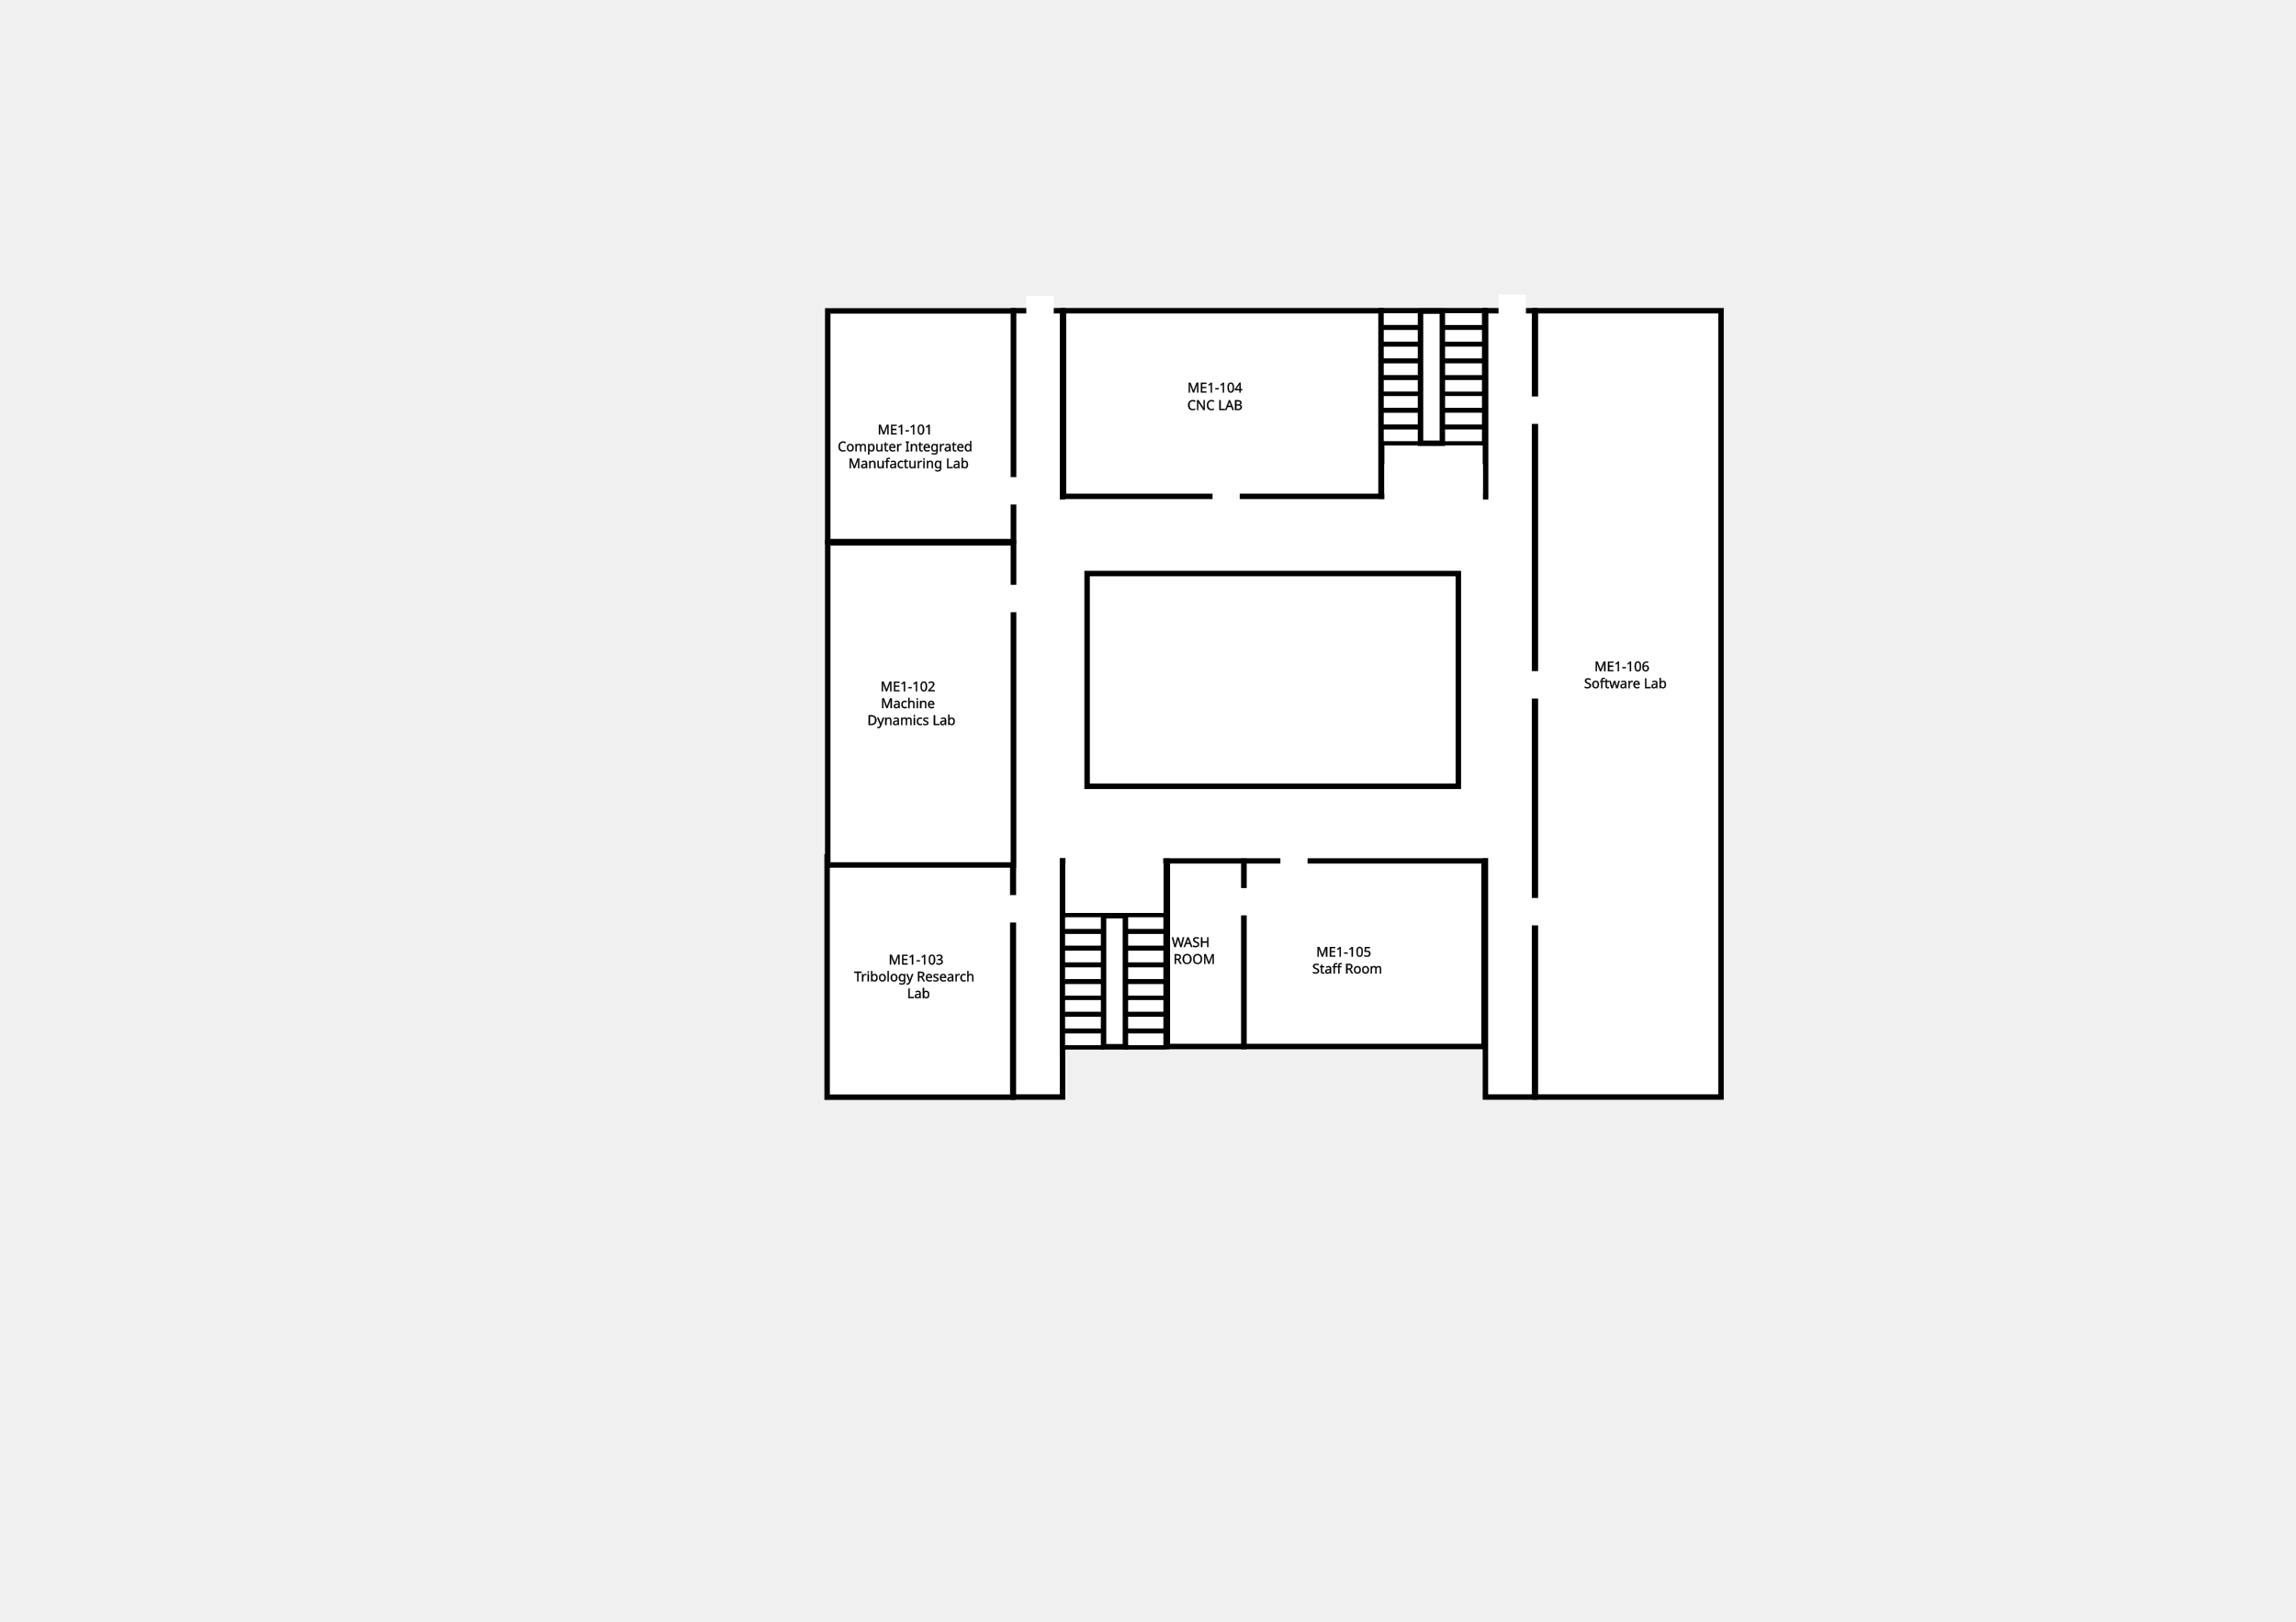
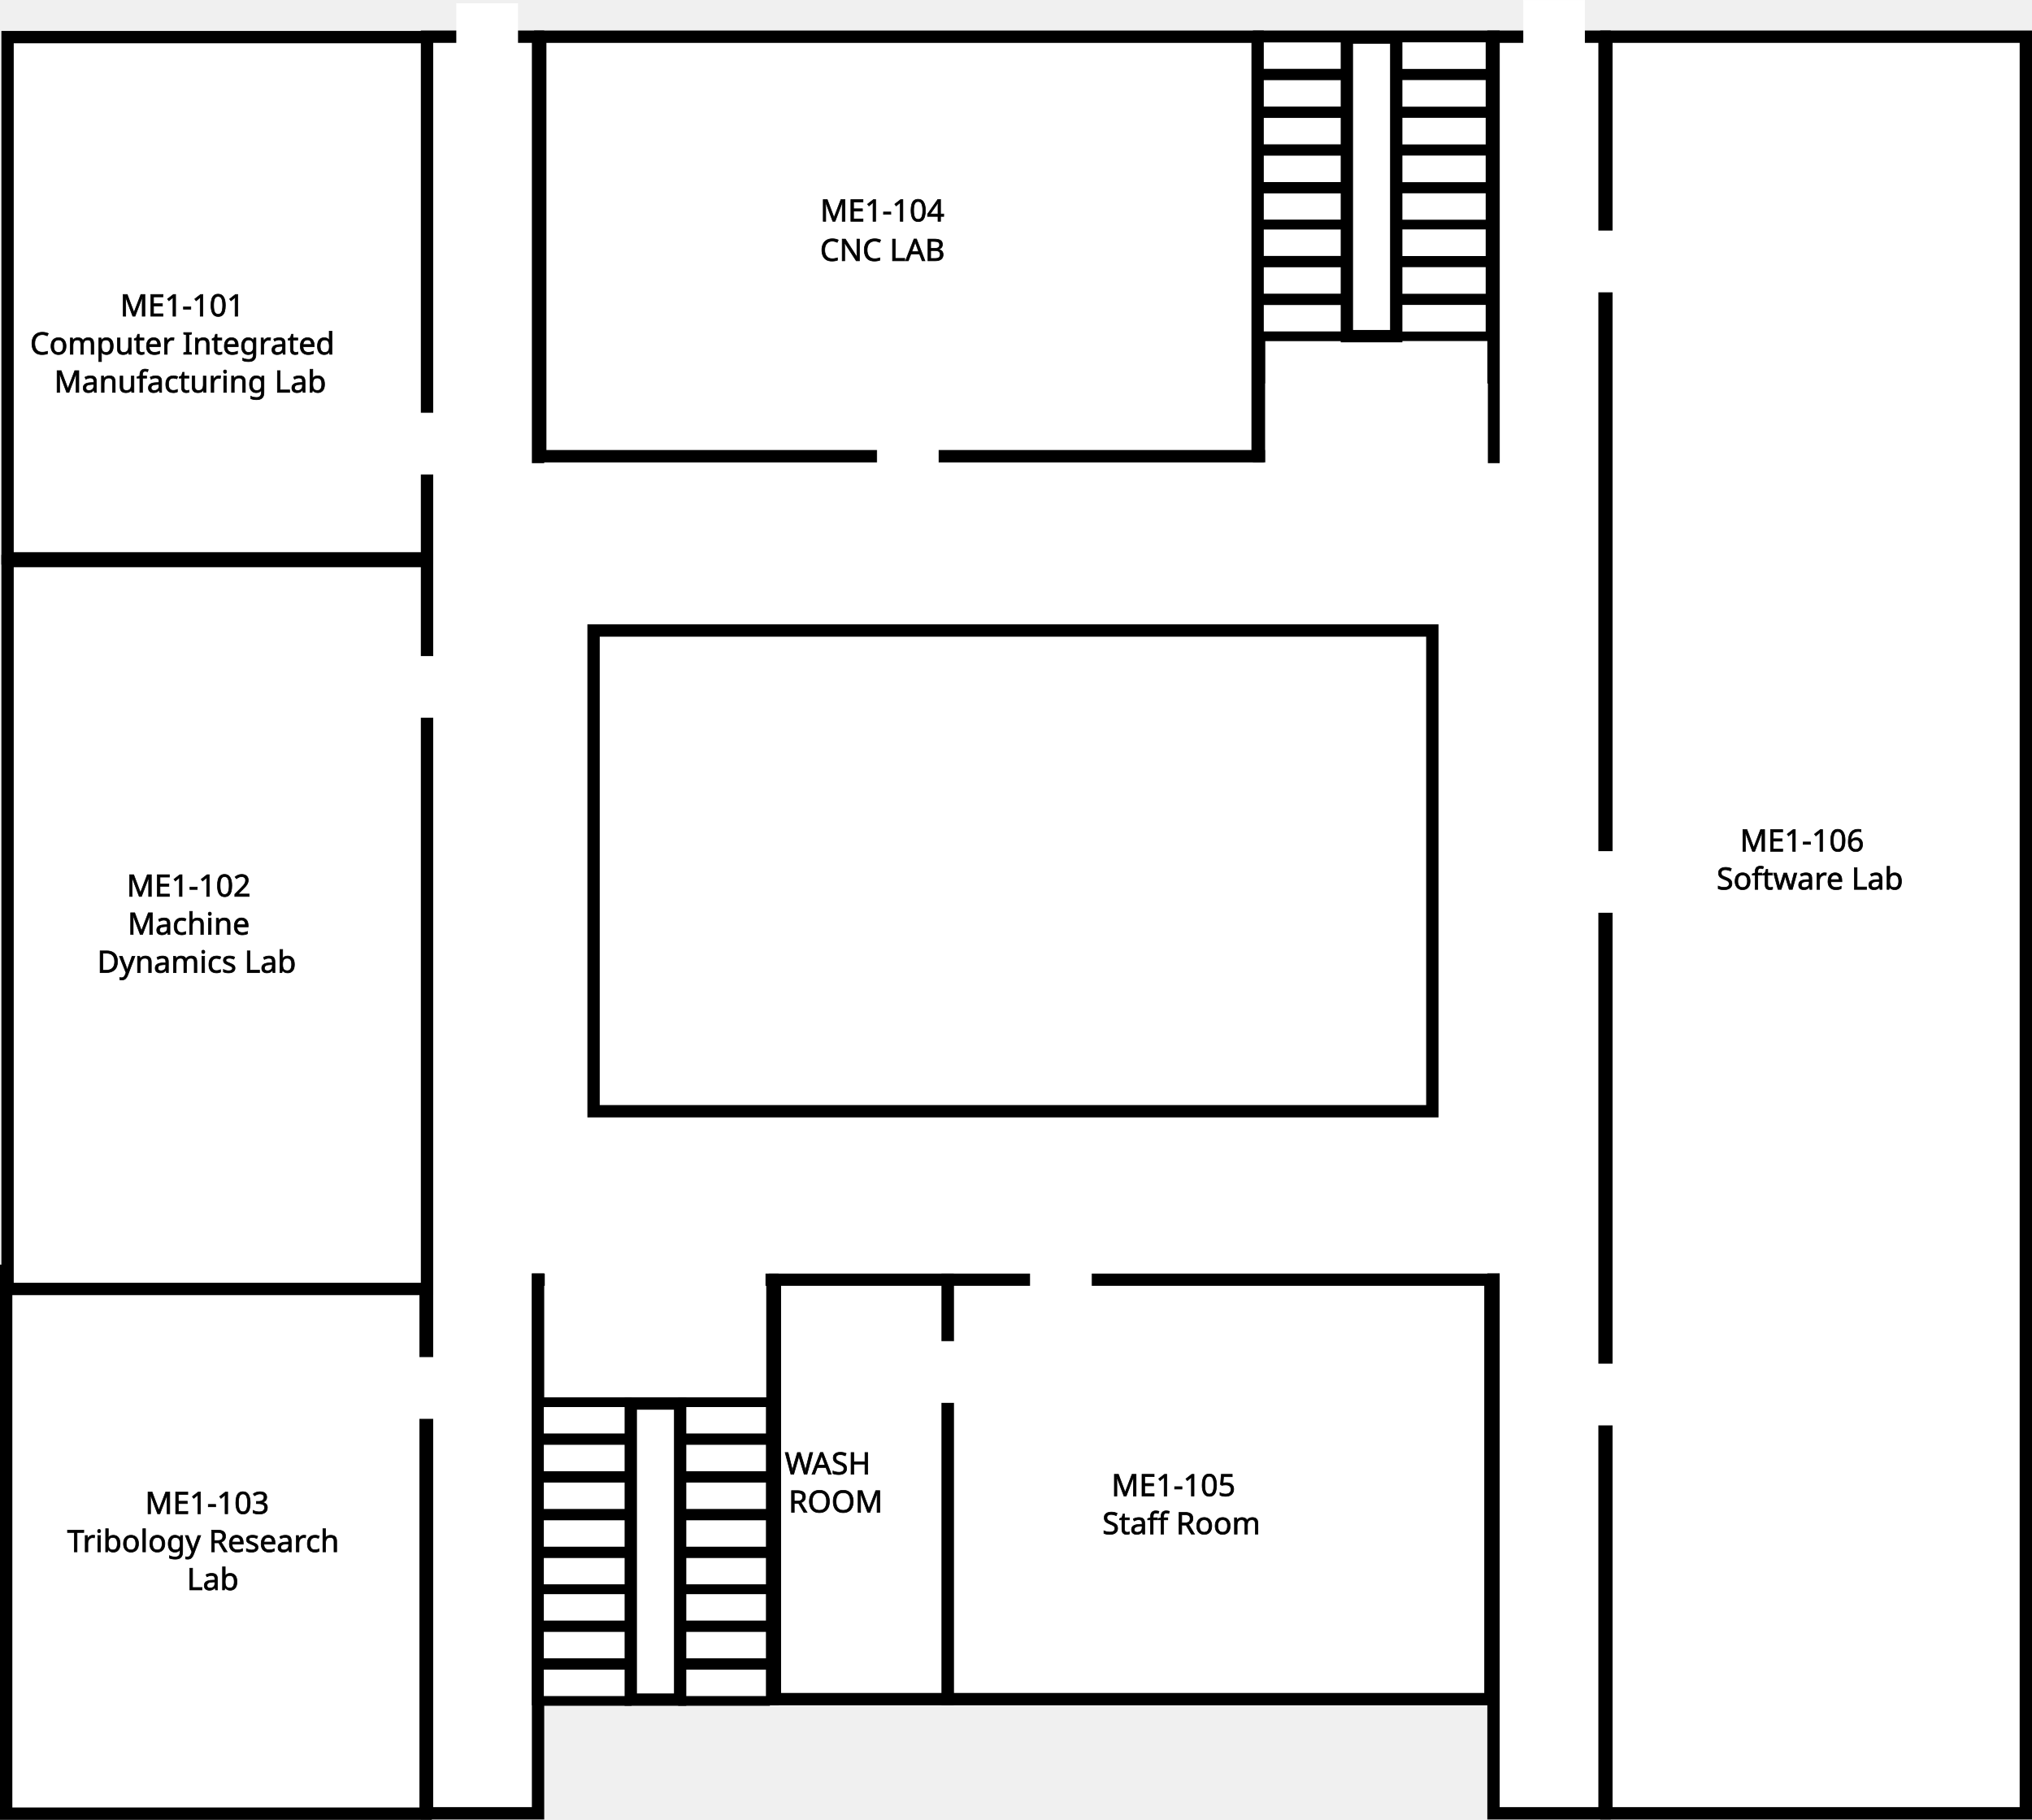
- <svg xmlns="http://www.w3.org/2000/svg" width="841mm" height="594mm" viewBox="0 0 3178.583 2245.039" version="1.1" id="svg5" xml:space="preserve">
+ <svg xmlns="http://www.w3.org/2000/svg" width="329.427mm" height="295.006mm" viewBox="0 0 1245.079 1114.982" version="1.1" id="svg5" xml:space="preserve">
  <defs id="defs2" />
-   <g id="layer1">
+   <g id="layer1" transform="translate(-1141.281,-407.6571)">
    <rect style="fill:#ffffff;fill-opacity:1;stroke:#000000;stroke-width:7.559;stroke-dasharray:none;stroke-opacity:1" id="rect234" width="257.008" height="1088.504" x="2125.573" y="430.142" />
    <rect style="fill:#ffffff;fill-opacity:1;stroke:#000000;stroke-width:7.559;stroke-dasharray:none;stroke-opacity:1" id="rect234-4" width="68.031" height="1088.504" x="2056.407" y="430.142" />
    <rect style="fill:#ffffff;fill-opacity:1;stroke:#000000;stroke-width:7.559;stroke-dasharray:none;stroke-opacity:1" id="rect234-4-6" width="68.031" height="1088.504" x="1402.927" y="430.14" />
    <rect style="fill:#ffffff;fill-opacity:1;stroke:#000000;stroke-width:7.559;stroke-dasharray:none;stroke-opacity:1" id="rect2946" width="332.598" height="257.008" x="1721.92" y="1191.685" />
    <rect style="fill:#ffffff;fill-opacity:1;stroke:#000000;stroke-width:7.559;stroke-dasharray:none;stroke-opacity:1" id="rect2948" width="105.827" height="257.008" x="1616.093" y="1191.685" />
    <rect style="fill:#ffffff;fill-opacity:1;stroke:#000000;stroke-width:7.559;stroke-dasharray:none;stroke-opacity:1" id="rect7306" width="143.622" height="257.008" x="1470.958" y="1191.685" />
    <rect style="fill:#ffffff;fill-opacity:1;stroke:#000000;stroke-width:7.559;stroke-dasharray:none;stroke-opacity:1" id="rect7306-5" width="143.622" height="257.008" x="1912.785" y="430.142" />
    <g id="g40256" transform="matrix(0.8931142,0,0,2.211965,1500.15,1086.772)" style="stroke-width:2.689">
      <rect style="fill:#ffffff;stroke:#000000;stroke-width:2.689;stroke-dasharray:none;stroke-opacity:1" id="rect36197" width="60.214" height="10.008" x="64.794" y="102.283" />
      <rect style="fill:#ffffff;stroke:#000000;stroke-width:2.689;stroke-dasharray:none;stroke-opacity:1" id="rect36197-3" width="60.214" height="10.008" x="64.794" y="91.828" />
      <rect style="fill:#ffffff;stroke:#000000;stroke-width:2.689;stroke-dasharray:none;stroke-opacity:1" id="rect36197-6" width="60.214" height="10.008" x="64.794" y="81.374" />
      <rect style="fill:#ffffff;stroke:#000000;stroke-width:2.689;stroke-dasharray:none;stroke-opacity:1" id="rect36197-1" width="60.214" height="10.008" x="64.794" y="112.737" />
      <rect style="fill:#ffffff;stroke:#000000;stroke-width:2.689;stroke-dasharray:none;stroke-opacity:1" id="rect36197-2" width="60.214" height="10.008" x="64.794" y="123.191" />
      <rect style="fill:#ffffff;stroke:#000000;stroke-width:2.689;stroke-dasharray:none;stroke-opacity:1" id="rect36197-9" width="60.214" height="10.008" x="64.794" y="133.199" />
      <rect style="fill:#ffffff;stroke:#000000;stroke-width:2.689;stroke-dasharray:none;stroke-opacity:1" id="rect36197-1-3" width="60.214" height="10.008" x="64.794" y="143.653" />
      <rect style="fill:#ffffff;stroke:#000000;stroke-width:2.689;stroke-dasharray:none;stroke-opacity:1" id="rect36197-2-1" width="60.214" height="10.008" x="64.794" y="154.108" />
    </g>
    <g id="g40256-5" transform="matrix(0.8931142,0,0,2.211965,1415.435,1086.772)" style="stroke-width:2.689">
      <rect style="fill:#ffffff;stroke:#000000;stroke-width:2.689;stroke-dasharray:none;stroke-opacity:1" id="rect36197-8" width="60.214" height="10.008" x="64.794" y="102.283" />
      <rect style="fill:#ffffff;stroke:#000000;stroke-width:2.689;stroke-dasharray:none;stroke-opacity:1" id="rect36197-3-1" width="60.214" height="10.008" x="64.794" y="91.828" />
      <rect style="fill:#ffffff;stroke:#000000;stroke-width:2.689;stroke-dasharray:none;stroke-opacity:1" id="rect36197-6-5" width="60.214" height="10.008" x="64.794" y="81.374" />
      <rect style="fill:#ffffff;stroke:#000000;stroke-width:2.689;stroke-dasharray:none;stroke-opacity:1" id="rect36197-1-1" width="60.214" height="10.008" x="64.794" y="112.737" />
      <rect style="fill:#ffffff;stroke:#000000;stroke-width:2.689;stroke-dasharray:none;stroke-opacity:1" id="rect36197-2-5" width="60.214" height="10.008" x="64.794" y="123.191" />
      <rect style="fill:#ffffff;stroke:#000000;stroke-width:2.689;stroke-dasharray:none;stroke-opacity:1" id="rect36197-9-7" width="60.214" height="10.008" x="64.794" y="133.199" />
      <rect style="fill:#ffffff;stroke:#000000;stroke-width:2.689;stroke-dasharray:none;stroke-opacity:1" id="rect36197-1-3-0" width="60.214" height="10.008" x="64.794" y="143.653" />
      <rect style="fill:#ffffff;stroke:#000000;stroke-width:2.689;stroke-dasharray:none;stroke-opacity:1" id="rect36197-2-1-3" width="60.214" height="10.008" x="64.794" y="154.108" />
    </g>
    <g id="g40256-5-6" transform="matrix(0.9306921,0,0,2.211965,1936.496,250.6761)" style="stroke-width:2.634">
      <rect style="fill:#ffffff;stroke:#000000;stroke-width:2.634;stroke-dasharray:none;stroke-opacity:1" id="rect36197-8-9" width="60.214" height="10.008" x="64.794" y="102.283" />
      <rect style="fill:#ffffff;stroke:#000000;stroke-width:2.634;stroke-dasharray:none;stroke-opacity:1" id="rect36197-3-1-5" width="60.214" height="10.008" x="64.794" y="91.828" />
      <rect style="fill:#ffffff;stroke:#000000;stroke-width:2.634;stroke-dasharray:none;stroke-opacity:1" id="rect36197-6-5-3" width="60.214" height="10.008" x="64.794" y="81.374" />
      <rect style="fill:#ffffff;stroke:#000000;stroke-width:2.634;stroke-dasharray:none;stroke-opacity:1" id="rect36197-1-1-4" width="60.214" height="10.008" x="64.794" y="112.737" />
      <rect style="fill:#ffffff;stroke:#000000;stroke-width:2.634;stroke-dasharray:none;stroke-opacity:1" id="rect36197-2-5-2" width="60.214" height="10.008" x="64.794" y="123.191" />
      <rect style="fill:#ffffff;stroke:#000000;stroke-width:2.634;stroke-dasharray:none;stroke-opacity:1" id="rect36197-9-7-2" width="60.214" height="10.008" x="64.794" y="133.199" />
      <rect style="fill:#ffffff;stroke:#000000;stroke-width:2.634;stroke-dasharray:none;stroke-opacity:1" id="rect36197-1-3-0-16" width="60.214" height="10.008" x="64.794" y="143.653" />
      <rect style="fill:#ffffff;stroke:#000000;stroke-width:2.634;stroke-dasharray:none;stroke-opacity:1" id="rect36197-2-1-3-0" width="60.214" height="10.008" x="64.794" y="154.108" />
    </g>
    <g id="g40256-5-9" transform="matrix(0.8931142,0,0,2.211965,1854.916,250.6761)" style="stroke-width:2.689">
      <rect style="fill:#ffffff;stroke:#000000;stroke-width:2.689;stroke-dasharray:none;stroke-opacity:1" id="rect36197-8-4" width="60.214" height="10.008" x="64.794" y="102.283" />
      <rect style="fill:#ffffff;stroke:#000000;stroke-width:2.689;stroke-dasharray:none;stroke-opacity:1" id="rect36197-3-1-7" width="60.214" height="10.008" x="64.794" y="91.828" />
      <rect style="fill:#ffffff;stroke:#000000;stroke-width:2.689;stroke-dasharray:none;stroke-opacity:1" id="rect36197-6-5-2" width="60.214" height="10.008" x="64.794" y="81.374" />
      <rect style="fill:#ffffff;stroke:#000000;stroke-width:2.689;stroke-dasharray:none;stroke-opacity:1" id="rect36197-1-1-6" width="60.214" height="10.008" x="64.794" y="112.737" />
      <rect style="fill:#ffffff;stroke:#000000;stroke-width:2.689;stroke-dasharray:none;stroke-opacity:1" id="rect36197-2-5-7" width="60.214" height="10.008" x="64.794" y="123.191" />
      <rect style="fill:#ffffff;stroke:#000000;stroke-width:2.689;stroke-dasharray:none;stroke-opacity:1" id="rect36197-9-7-5" width="60.214" height="10.008" x="64.794" y="133.199" />
      <rect style="fill:#ffffff;stroke:#000000;stroke-width:2.689;stroke-dasharray:none;stroke-opacity:1" id="rect36197-1-3-0-1" width="60.214" height="10.008" x="64.794" y="143.653" />
      <rect style="fill:#ffffff;stroke:#000000;stroke-width:2.689;stroke-dasharray:none;stroke-opacity:1" id="rect36197-2-1-3-3" width="60.214" height="10.008" x="64.794" y="154.108" />
    </g>
    <rect style="fill:#ffffff;fill-opacity:1;stroke:#000000;stroke-width:7.559;stroke-dasharray:none;stroke-opacity:1" id="rect8143" width="30.236" height="181.417" x="1527.782" y="1267.571" />
    <rect style="fill:#ffffff;fill-opacity:1;stroke:#000000;stroke-width:7.559;stroke-dasharray:none;stroke-opacity:1" id="rect8143-3" width="30.236" height="182.929" x="1966.563" y="430.681" />
    <rect style="fill:#ffffff;fill-opacity:1;stroke:#ffffff;stroke-width:7.559;stroke-dasharray:none;stroke-opacity:1" id="rect8207" width="127.7" height="81.555" x="1478.857" y="1114.213" />
    <rect style="fill:#ffffff;fill-opacity:1;stroke:#ffffff;stroke-width:7.559;stroke-dasharray:none;stroke-opacity:1" id="rect8207-2" width="128.833" height="81.555" x="1920.344" y="646.373" />
    <rect style="fill:#ffffff;fill-opacity:1;stroke:#000000;stroke-width:7.559;stroke-dasharray:none;stroke-opacity:1" id="rect9009" width="257.008" height="332.598" x="1145.061" y="1186.262" />
    <rect style="fill:#ffffff;fill-opacity:1;stroke:#000000;stroke-width:7.559;stroke-dasharray:none;stroke-opacity:1" id="rect9167" width="257.008" height="445.984" x="1145.919" y="751.4" />
    <rect style="fill:#ffffff;fill-opacity:1;stroke:#000000;stroke-width:7.559;stroke-dasharray:none;stroke-opacity:1" id="rect9169" width="257.008" height="319.37" x="1145.919" y="430.39" />
    <rect style="fill:#ffffff;fill-opacity:1;stroke:#000000;stroke-width:7.559;stroke-dasharray:none;stroke-opacity:1" id="rect12991" width="439.559" height="257.008" x="1472.311" y="430.152" />
    <rect style="fill:#ffffff;fill-opacity:1;stroke:#ffffff;stroke-width:7.559;stroke-dasharray:none;stroke-opacity:1" id="rect15897" width="624.113" height="488.799" x="1443.755" y="695.215" />
    <rect style="fill:#ffffff;fill-opacity:1;stroke:#000000;stroke-width:7.559;stroke-dasharray:none;stroke-opacity:1" id="rect18921" width="513.944" height="294.534" x="1504.982" y="793.967" />
    <text xml:space="preserve" style="font-size:13.333px;font-family:sans-serif;-inkscape-font-specification:'sans-serif, Normal';text-align:center;text-anchor:middle;fill:#000000;fill-opacity:1;stroke:#000000;stroke-width:0.378;stroke-dasharray:none;stroke-opacity:1" x="1280.321" y="1335.128" id="text21938">
      <tspan id="tspan21936" x="1280.321" y="1335.128" style="font-style:normal;font-variant:normal;font-weight:normal;font-stretch:normal;font-size:18.667px;font-family:sans-serif;-inkscape-font-specification:'sans-serif, Normal';font-variant-ligatures:normal;font-variant-caps:normal;font-variant-numeric:normal;font-variant-east-asian:normal">ME1-103</tspan>
      <tspan x="1280.321" y="1358.461" style="font-style:normal;font-variant:normal;font-weight:normal;font-stretch:normal;font-size:18.667px;font-family:sans-serif;-inkscape-font-specification:'sans-serif, Normal';font-variant-ligatures:normal;font-variant-caps:normal;font-variant-numeric:normal;font-variant-east-asian:normal" id="tspan477">Tribology Research </tspan>
      <tspan x="1280.321" y="1381.795" style="font-style:normal;font-variant:normal;font-weight:normal;font-stretch:normal;font-size:18.667px;font-family:sans-serif;-inkscape-font-specification:'sans-serif, Normal';font-variant-ligatures:normal;font-variant-caps:normal;font-variant-numeric:normal;font-variant-east-asian:normal" id="tspan22124">Lab</tspan>
    </text>
    <text xml:space="preserve" style="font-style:normal;font-variant:normal;font-weight:normal;font-stretch:normal;font-size:18.667px;font-family:sans-serif;-inkscape-font-specification:'sans-serif, Normal';font-variant-ligatures:normal;font-variant-caps:normal;font-variant-numeric:normal;font-variant-east-asian:normal;text-align:center;text-anchor:middle;fill:#000000;fill-opacity:1;stroke:#000000;stroke-width:0.378;stroke-dasharray:none;stroke-opacity:1" x="1273.902" y="956.908" id="text22096">
      <tspan id="tspan22094" x="1273.902" y="956.908">ME1-102</tspan>
      <tspan x="1273.902" y="980.241" id="tspan22098">Machine</tspan>
      <tspan x="1273.902" y="1003.574" id="tspan475">Dynamics Lab</tspan>
    </text>
    <text xml:space="preserve" style="font-style:normal;font-variant:normal;font-weight:normal;font-stretch:normal;font-size:18.667px;font-family:sans-serif;-inkscape-font-specification:'sans-serif, Normal';font-variant-ligatures:normal;font-variant-caps:normal;font-variant-numeric:normal;font-variant-east-asian:normal;text-align:center;text-anchor:middle;fill:#000000;fill-opacity:1;stroke:#000000;stroke-width:0.378;stroke-dasharray:none;stroke-opacity:1" x="1269.952" y="601.4" id="text22102">
      <tspan id="tspan22100" x="1269.952" y="601.4">ME1-101</tspan>
      <tspan x="1269.952" y="624.734" id="tspan471">Computer Integrated</tspan>
      <tspan x="1269.952" y="648.067" id="tspan473">Manufacturing Lab</tspan>
    </text>
    <text xml:space="preserve" style="font-style:normal;font-variant:normal;font-weight:normal;font-stretch:normal;font-size:18.667px;font-family:sans-serif;-inkscape-font-specification:'sans-serif, Normal';font-variant-ligatures:normal;font-variant-caps:normal;font-variant-numeric:normal;font-variant-east-asian:normal;text-align:center;text-anchor:middle;fill:#000000;fill-opacity:1;stroke:#000000;stroke-width:0.378;stroke-dasharray:none;stroke-opacity:1" x="1694.092" y="544.124" id="text22106">
      <tspan id="tspan22104" x="1694.092" y="544.124" />
      <tspan x="1694.092" y="567.457" id="tspan483">CNC LAB</tspan>
    </text>
    <text xml:space="preserve" style="font-style:normal;font-variant:normal;font-weight:normal;font-stretch:normal;font-size:18.667px;font-family:sans-serif;-inkscape-font-specification:'sans-serif, Normal';font-variant-ligatures:normal;font-variant-caps:normal;font-variant-numeric:normal;font-variant-east-asian:normal;text-align:center;text-anchor:middle;fill:#000000;fill-opacity:1;stroke:#000000;stroke-width:0.378;stroke-dasharray:none;stroke-opacity:1" x="2262.41" y="929.257" id="text22110">
      <tspan id="tspan22108" x="2262.41" y="929.257">ME1-106</tspan>
      <tspan x="2262.41" y="952.59" id="tspan22112">Software Lab</tspan>
    </text>
    <text xml:space="preserve" style="font-style:normal;font-variant:normal;font-weight:normal;font-stretch:normal;font-size:18.667px;font-family:sans-serif;-inkscape-font-specification:'sans-serif, Normal';font-variant-ligatures:normal;font-variant-caps:normal;font-variant-numeric:normal;font-variant-east-asian:normal;text-align:center;text-anchor:middle;fill:#000000;fill-opacity:1;stroke:#000000;stroke-width:0.378;stroke-dasharray:none;stroke-opacity:1" x="1877.277" y="1324.265" id="text22116">
      <tspan id="tspan22114" x="1877.277" y="1324.265">ME1-105</tspan>
      <tspan x="1877.277" y="1347.599" id="tspan1251">Staff Room</tspan>
    </text>
    <text xml:space="preserve" style="font-style:normal;font-variant:normal;font-weight:normal;font-stretch:normal;font-size:18.667px;font-family:sans-serif;-inkscape-font-specification:'sans-serif, Normal';font-variant-ligatures:normal;font-variant-caps:normal;font-variant-numeric:normal;font-variant-east-asian:normal;text-align:center;text-anchor:middle;fill:#000000;fill-opacity:1;stroke:#000000;stroke-width:0.378;stroke-dasharray:none;stroke-opacity:1" x="1665.454" y="1310.934" id="text22120">
      <tspan id="tspan22118" x="1665.454" y="1310.934">WASH</tspan>
      <tspan x="1665.454" y="1334.267" id="tspan22122">ROOM</tspan>
    </text>
    <rect style="fill:#ffffff;fill-opacity:1;stroke:#ffffff;stroke-width:0.378;stroke-dasharray:none;stroke-opacity:1" id="rect22126" width="49.376" height="37.417" x="1377.592" y="1239.339" />
    <rect style="fill:#ffffff;fill-opacity:1;stroke:#ffffff;stroke-width:0.378;stroke-dasharray:none;stroke-opacity:1" id="rect22126-3" width="49.376" height="37.417" x="1374.629" y="809.821" />
    <rect style="fill:#ffffff;fill-opacity:1;stroke:#ffffff;stroke-width:0.378;stroke-dasharray:none;stroke-opacity:1" id="rect22126-9" width="49.376" height="37.417" x="1374.629" y="660.706" />
    <rect style="fill:#ffffff;fill-opacity:1;stroke:#ffffff;stroke-width:0.378;stroke-dasharray:none;stroke-opacity:1" id="rect22126-9-1" width="49.376" height="37.417" x="2099.469" y="1243.343" />
    <rect style="fill:#ffffff;fill-opacity:1;stroke:#ffffff;stroke-width:0.378;stroke-dasharray:none;stroke-opacity:1" id="rect22126-9-1-0" width="49.376" height="37.417" x="1695.573" y="1229.518" />
    <rect style="fill:#ffffff;fill-opacity:1;stroke:#ffffff;stroke-width:0.378;stroke-dasharray:none;stroke-opacity:1" id="rect22126-9-12" width="49.376" height="37.417" x="2098.482" y="929.311" />
    <rect style="fill:#ffffff;fill-opacity:1;stroke:#ffffff;stroke-width:0.378;stroke-dasharray:none;stroke-opacity:1" id="rect22126-9-3" width="49.376" height="37.417" x="2098.482" y="549.116" />
    <rect style="fill:#ffffff;fill-opacity:1;stroke:#ffffff;stroke-width:0.378;stroke-dasharray:none;stroke-opacity:1" id="rect27345" width="37.417" height="53.326" x="1678.785" y="653.739" />
    <rect style="fill:#ffffff;fill-opacity:1;stroke:#ffffff;stroke-width:0.378;stroke-dasharray:none;stroke-opacity:1" id="rect27345-27" width="37.417" height="53.326" x="2074.836" y="407.846" />
    <rect style="fill:#ffffff;fill-opacity:1;stroke:#ffffff;stroke-width:0.378;stroke-dasharray:none;stroke-opacity:1" id="rect27345-2" width="37.417" height="53.326" x="1772.654" y="1170.212" />
    <rect style="fill:#ffffff;fill-opacity:1;stroke:#ffffff;stroke-width:0.378;stroke-dasharray:none;stroke-opacity:1" id="rect27345-0" width="37.417" height="53.326" x="1421.097" y="409.821" />
-     <text xml:space="preserve" style="font-size:18.667px;font-family:sans-serif;-inkscape-font-specification:'sans-serif, Normal';text-align:center;text-anchor:middle;fill:#ffffff;stroke:#000000;stroke-width:7.559" x="1682.861" y="522.315" id="text481">
-       <tspan id="tspan479" x="1682.861" y="522.315" />
-     </text>
    <text xml:space="preserve" style="font-size:18.667px;font-family:sans-serif;-inkscape-font-specification:'sans-serif, Normal';text-align:center;text-anchor:middle;fill:#000000;fill-opacity:1;stroke:#000000;stroke-width:0.378;stroke-dasharray:none" x="1694.034" y="543.264" id="text487">
      <tspan id="tspan485" x="1694.034" y="543.264">ME1-104</tspan>
    </text>
  </g>
</svg>
